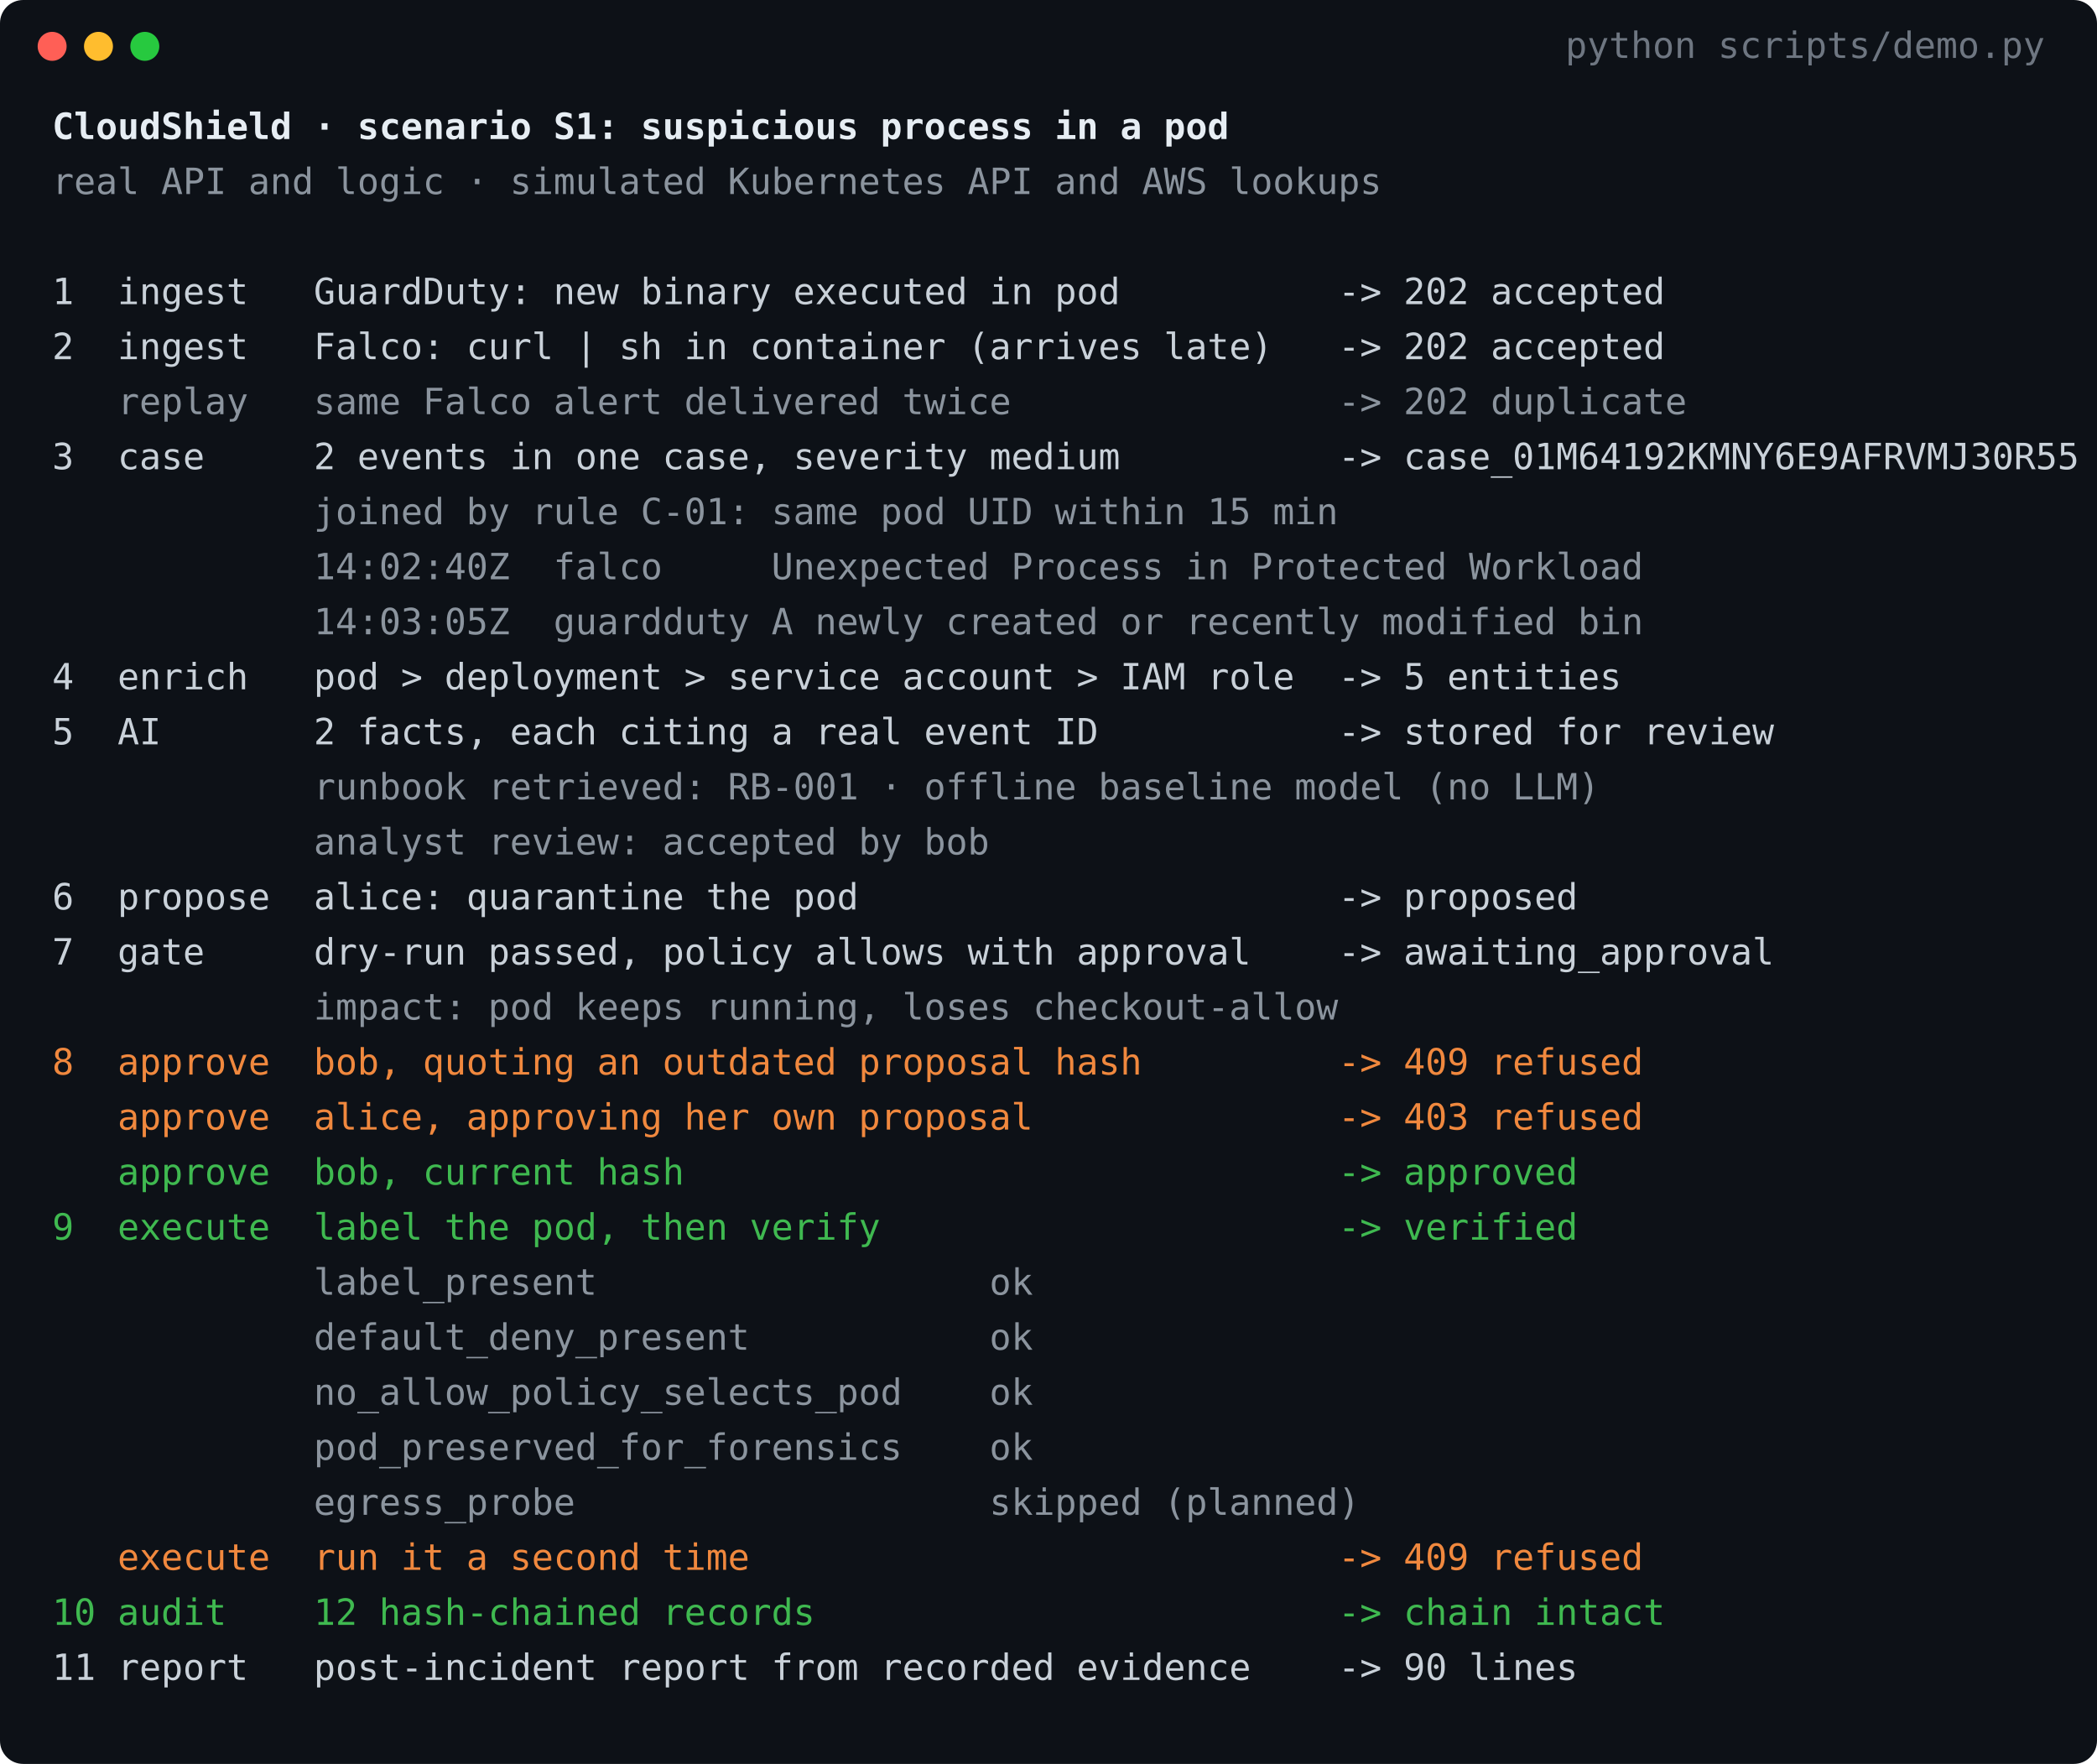
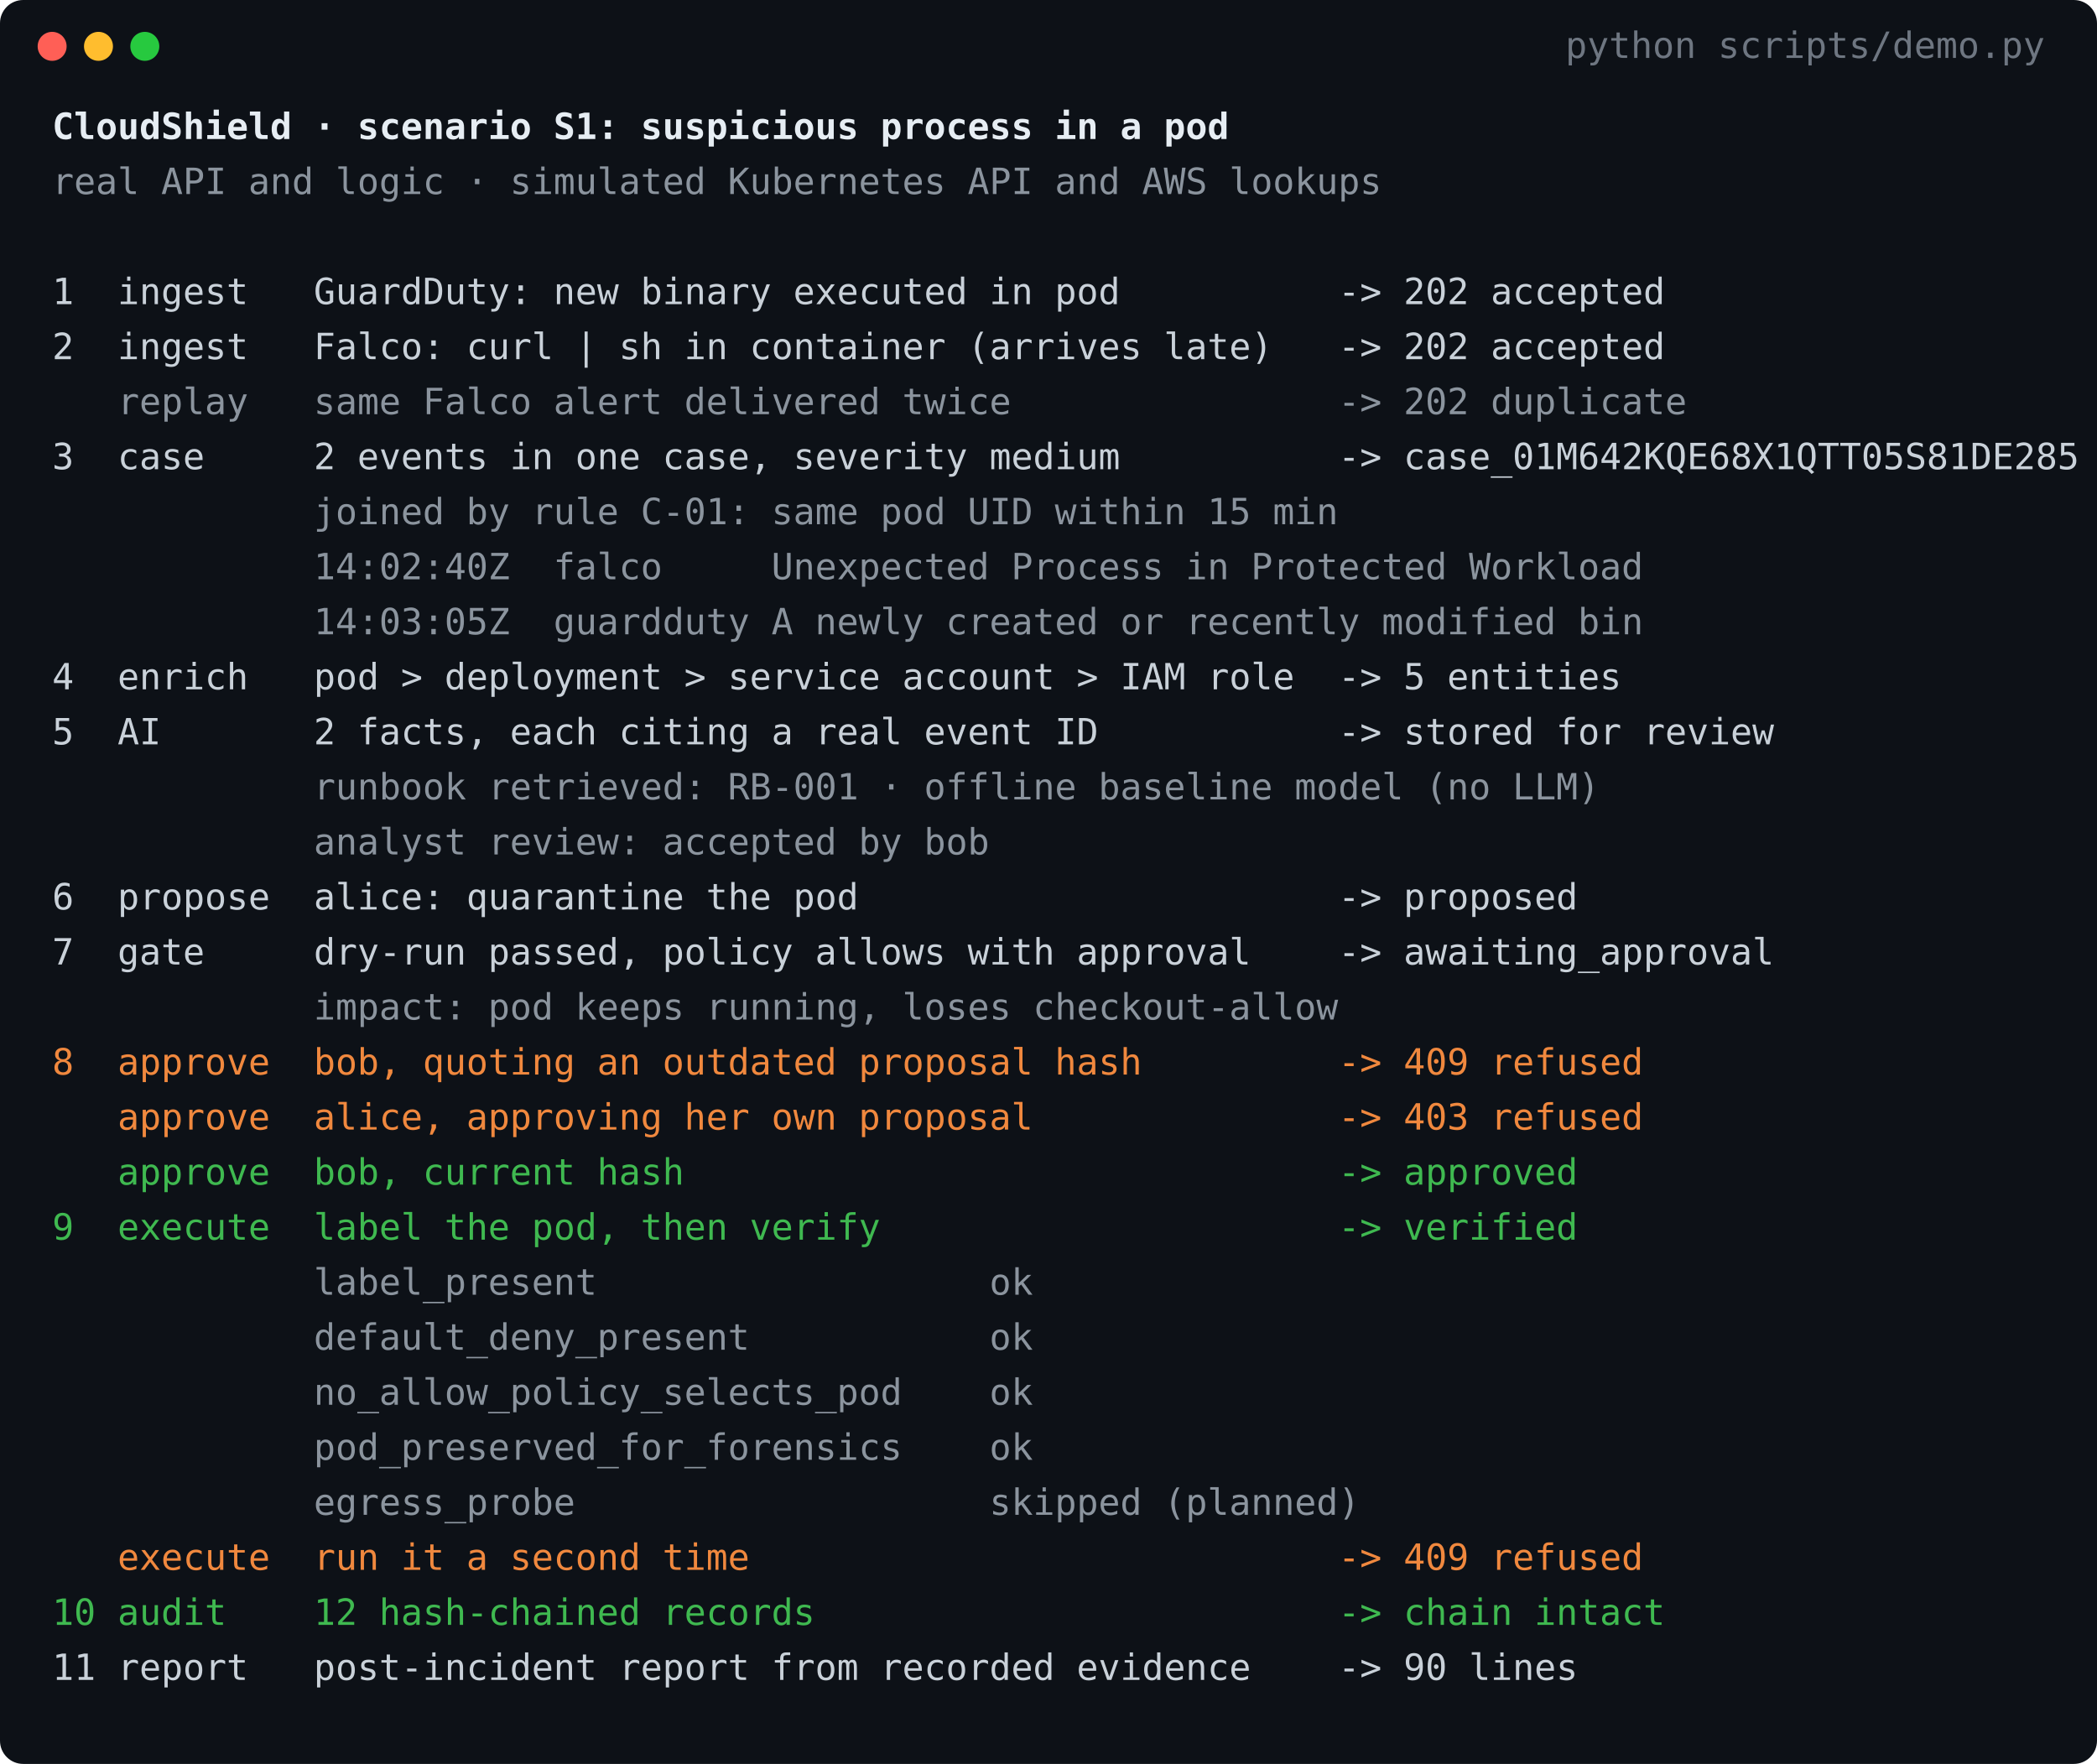
<svg xmlns="http://www.w3.org/2000/svg" width="724" height="609" viewBox="0 0 724 609" font-family="ui-monospace,SFMono-Regular,Menlo,Consolas,monospace" font-size="12.5">
  <rect width="724" height="609" rx="8" fill="#0d1117" />
  <circle cx="18" cy="16" r="5" fill="#ff5f56" />
  <circle cx="34" cy="16" r="5" fill="#ffbd2e" />
  <circle cx="50" cy="16" r="5" fill="#27c93f" />
  <text x="706" y="20" fill="#6e7681" text-anchor="end">python scripts/demo.py</text>
  <text x="18" y="48" fill="#e6edf3" font-weight="bold" xml:space="preserve">CloudShield · scenario S1: suspicious process in a pod</text>
  <text x="18" y="67" fill="#8b949e" xml:space="preserve">real API and logic · simulated Kubernetes API and AWS lookups</text>
  <text x="18" y="86" fill="#c9d1d9" xml:space="preserve" />
  <text x="18" y="105" fill="#c9d1d9" xml:space="preserve">1  ingest   GuardDuty: new binary executed in pod          -&gt; 202 accepted</text>
  <text x="18" y="124" fill="#c9d1d9" xml:space="preserve">2  ingest   Falco: curl | sh in container (arrives late)   -&gt; 202 accepted</text>
  <text x="18" y="143" fill="#8b949e" xml:space="preserve">   replay   same Falco alert delivered twice               -&gt; 202 duplicate</text>
-   <text x="18" y="162" fill="#c9d1d9" xml:space="preserve">3  case     2 events in one case, severity medium          -&gt; case_01M64192KMNY6E9AFRVMJ30R55</text>
+   <text x="18" y="162" fill="#c9d1d9" xml:space="preserve">3  case     2 events in one case, severity medium          -&gt; case_01M642KQE68X1QTT05S81DE285</text>
  <text x="18" y="181" fill="#8b949e" xml:space="preserve">            joined by rule C-01: same pod UID within 15 min</text>
  <text x="18" y="200" fill="#8b949e" xml:space="preserve">            14:02:40Z  falco     Unexpected Process in Protected Workload</text>
  <text x="18" y="219" fill="#8b949e" xml:space="preserve">            14:03:05Z  guardduty A newly created or recently modified bin</text>
  <text x="18" y="238" fill="#c9d1d9" xml:space="preserve">4  enrich   pod &gt; deployment &gt; service account &gt; IAM role  -&gt; 5 entities</text>
  <text x="18" y="257" fill="#c9d1d9" xml:space="preserve">5  AI       2 facts, each citing a real event ID           -&gt; stored for review</text>
  <text x="18" y="276" fill="#8b949e" xml:space="preserve">            runbook retrieved: RB-001 · offline baseline model (no LLM)</text>
  <text x="18" y="295" fill="#8b949e" xml:space="preserve">            analyst review: accepted by bob</text>
  <text x="18" y="314" fill="#c9d1d9" xml:space="preserve">6  propose  alice: quarantine the pod                      -&gt; proposed</text>
  <text x="18" y="333" fill="#c9d1d9" xml:space="preserve">7  gate     dry-run passed, policy allows with approval    -&gt; awaiting_approval</text>
  <text x="18" y="352" fill="#8b949e" xml:space="preserve">            impact: pod keeps running, loses checkout-allow</text>
  <text x="18" y="371" fill="#f0883e" xml:space="preserve">8  approve  bob, quoting an outdated proposal hash         -&gt; 409 refused</text>
  <text x="18" y="390" fill="#f0883e" xml:space="preserve">   approve  alice, approving her own proposal              -&gt; 403 refused</text>
  <text x="18" y="409" fill="#3fb950" xml:space="preserve">   approve  bob, current hash                              -&gt; approved</text>
  <text x="18" y="428" fill="#3fb950" xml:space="preserve">9  execute  label the pod, then verify                     -&gt; verified</text>
  <text x="18" y="447" fill="#8b949e" xml:space="preserve">            label_present                  ok</text>
  <text x="18" y="466" fill="#8b949e" xml:space="preserve">            default_deny_present           ok</text>
  <text x="18" y="485" fill="#8b949e" xml:space="preserve">            no_allow_policy_selects_pod    ok</text>
  <text x="18" y="504" fill="#8b949e" xml:space="preserve">            pod_preserved_for_forensics    ok</text>
  <text x="18" y="523" fill="#8b949e" xml:space="preserve">            egress_probe                   skipped (planned)</text>
  <text x="18" y="542" fill="#f0883e" xml:space="preserve">   execute  run it a second time                           -&gt; 409 refused</text>
  <text x="18" y="561" fill="#3fb950" xml:space="preserve">10 audit    12 hash-chained records                        -&gt; chain intact</text>
  <text x="18" y="580" fill="#c9d1d9" xml:space="preserve">11 report   post-incident report from recorded evidence    -&gt; 90 lines</text>
</svg>
